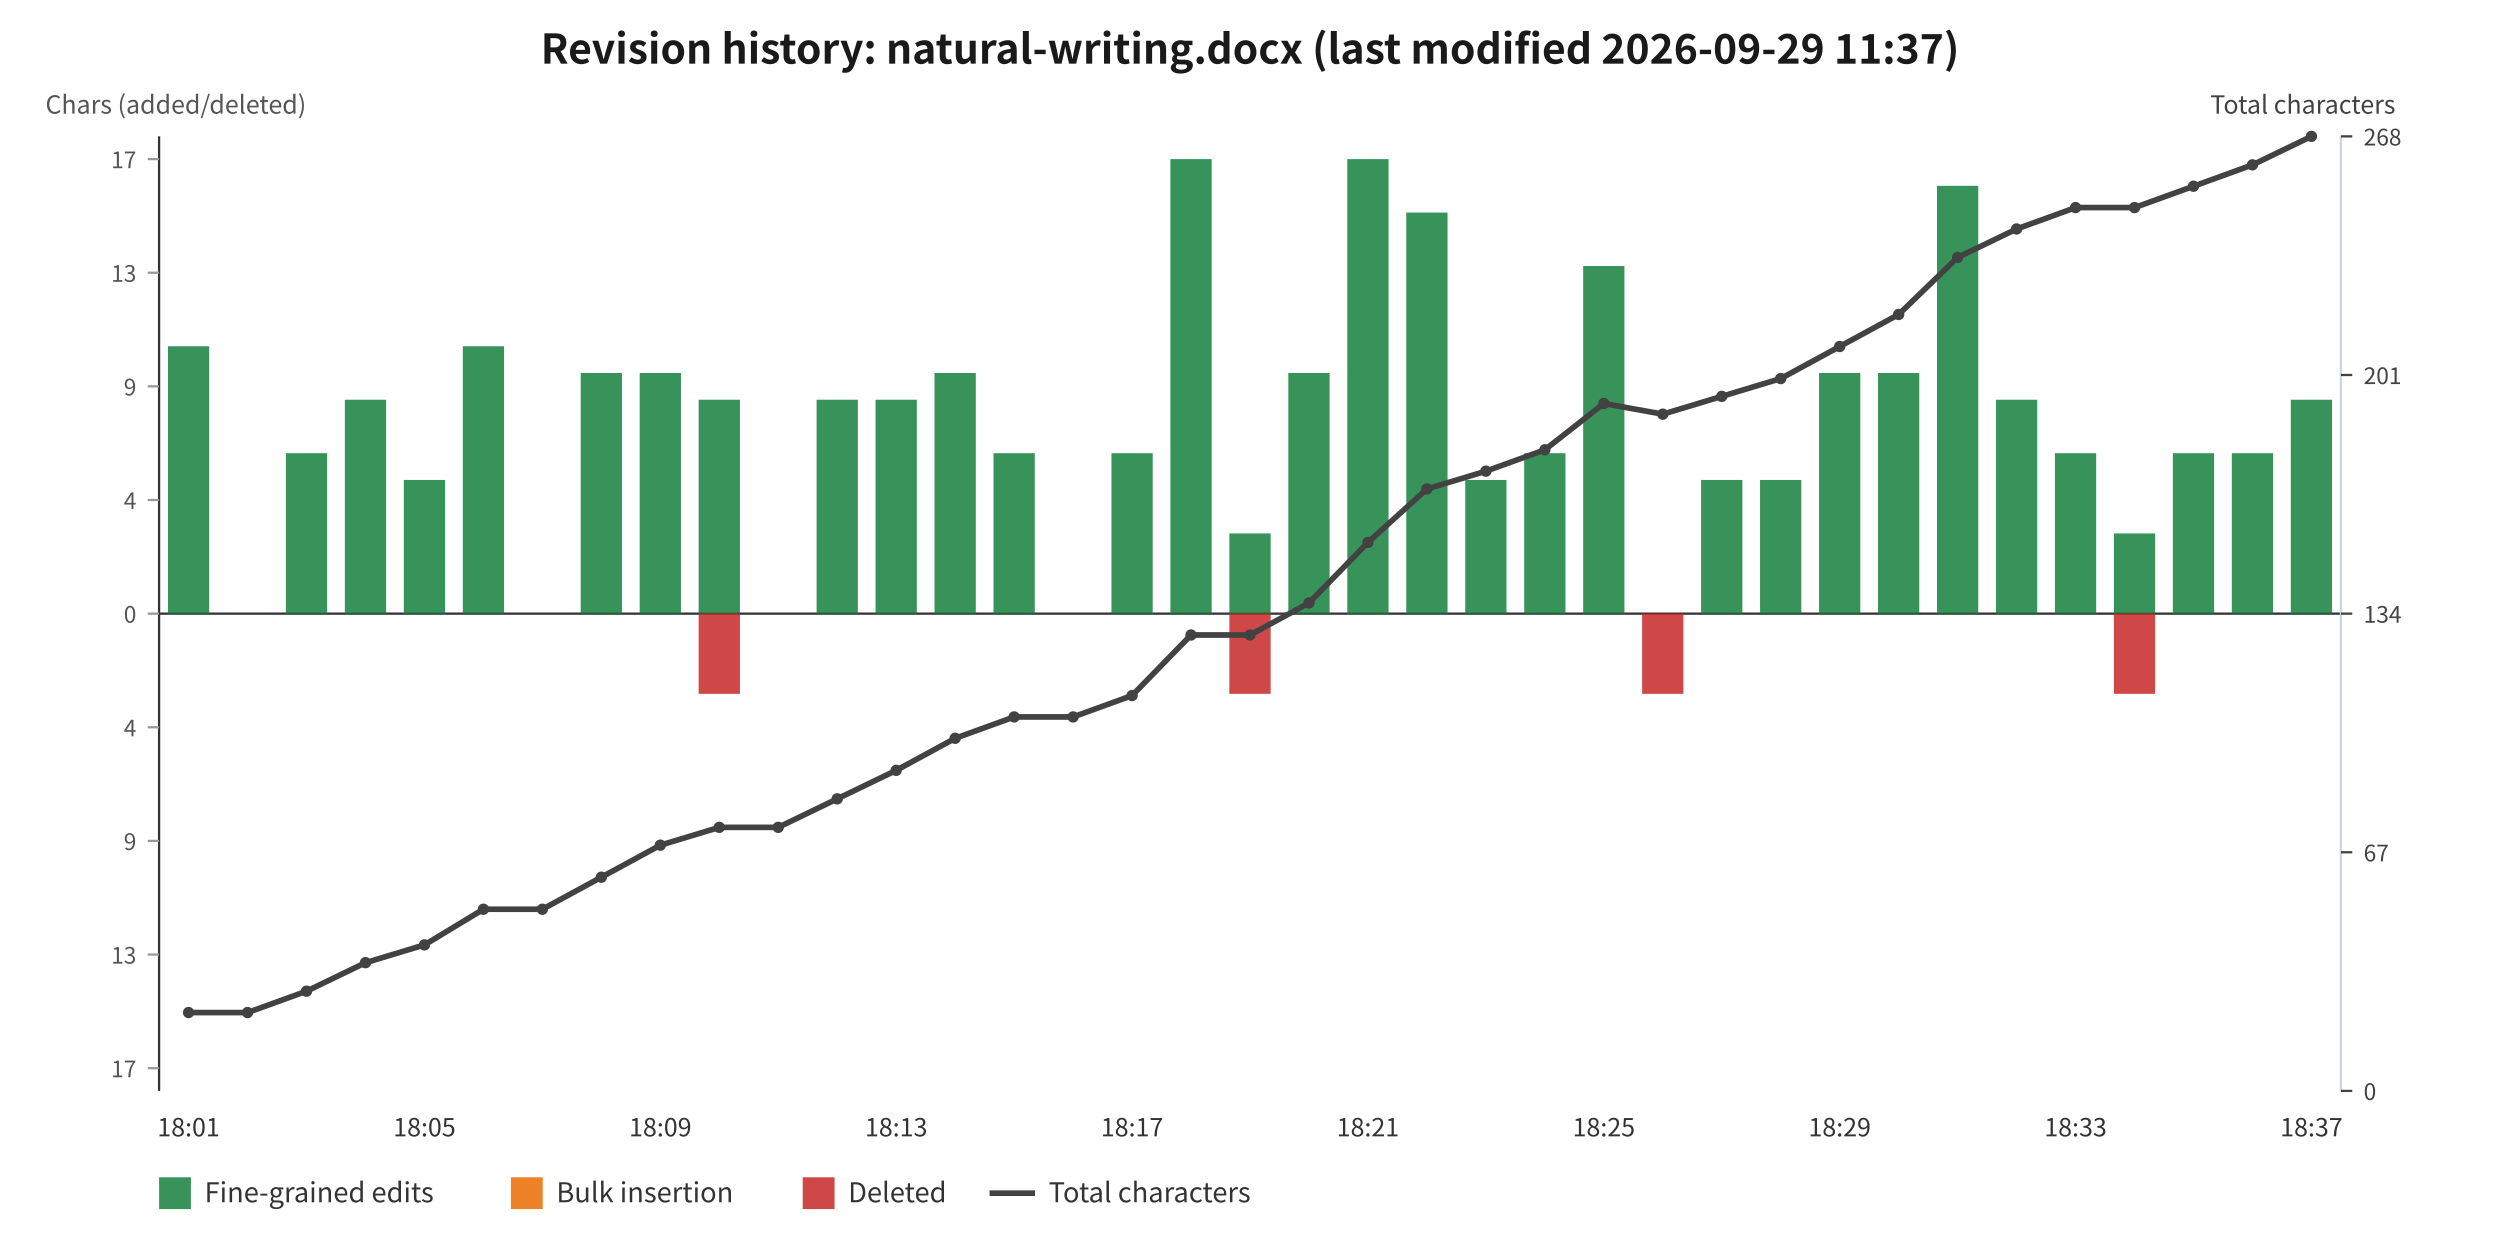
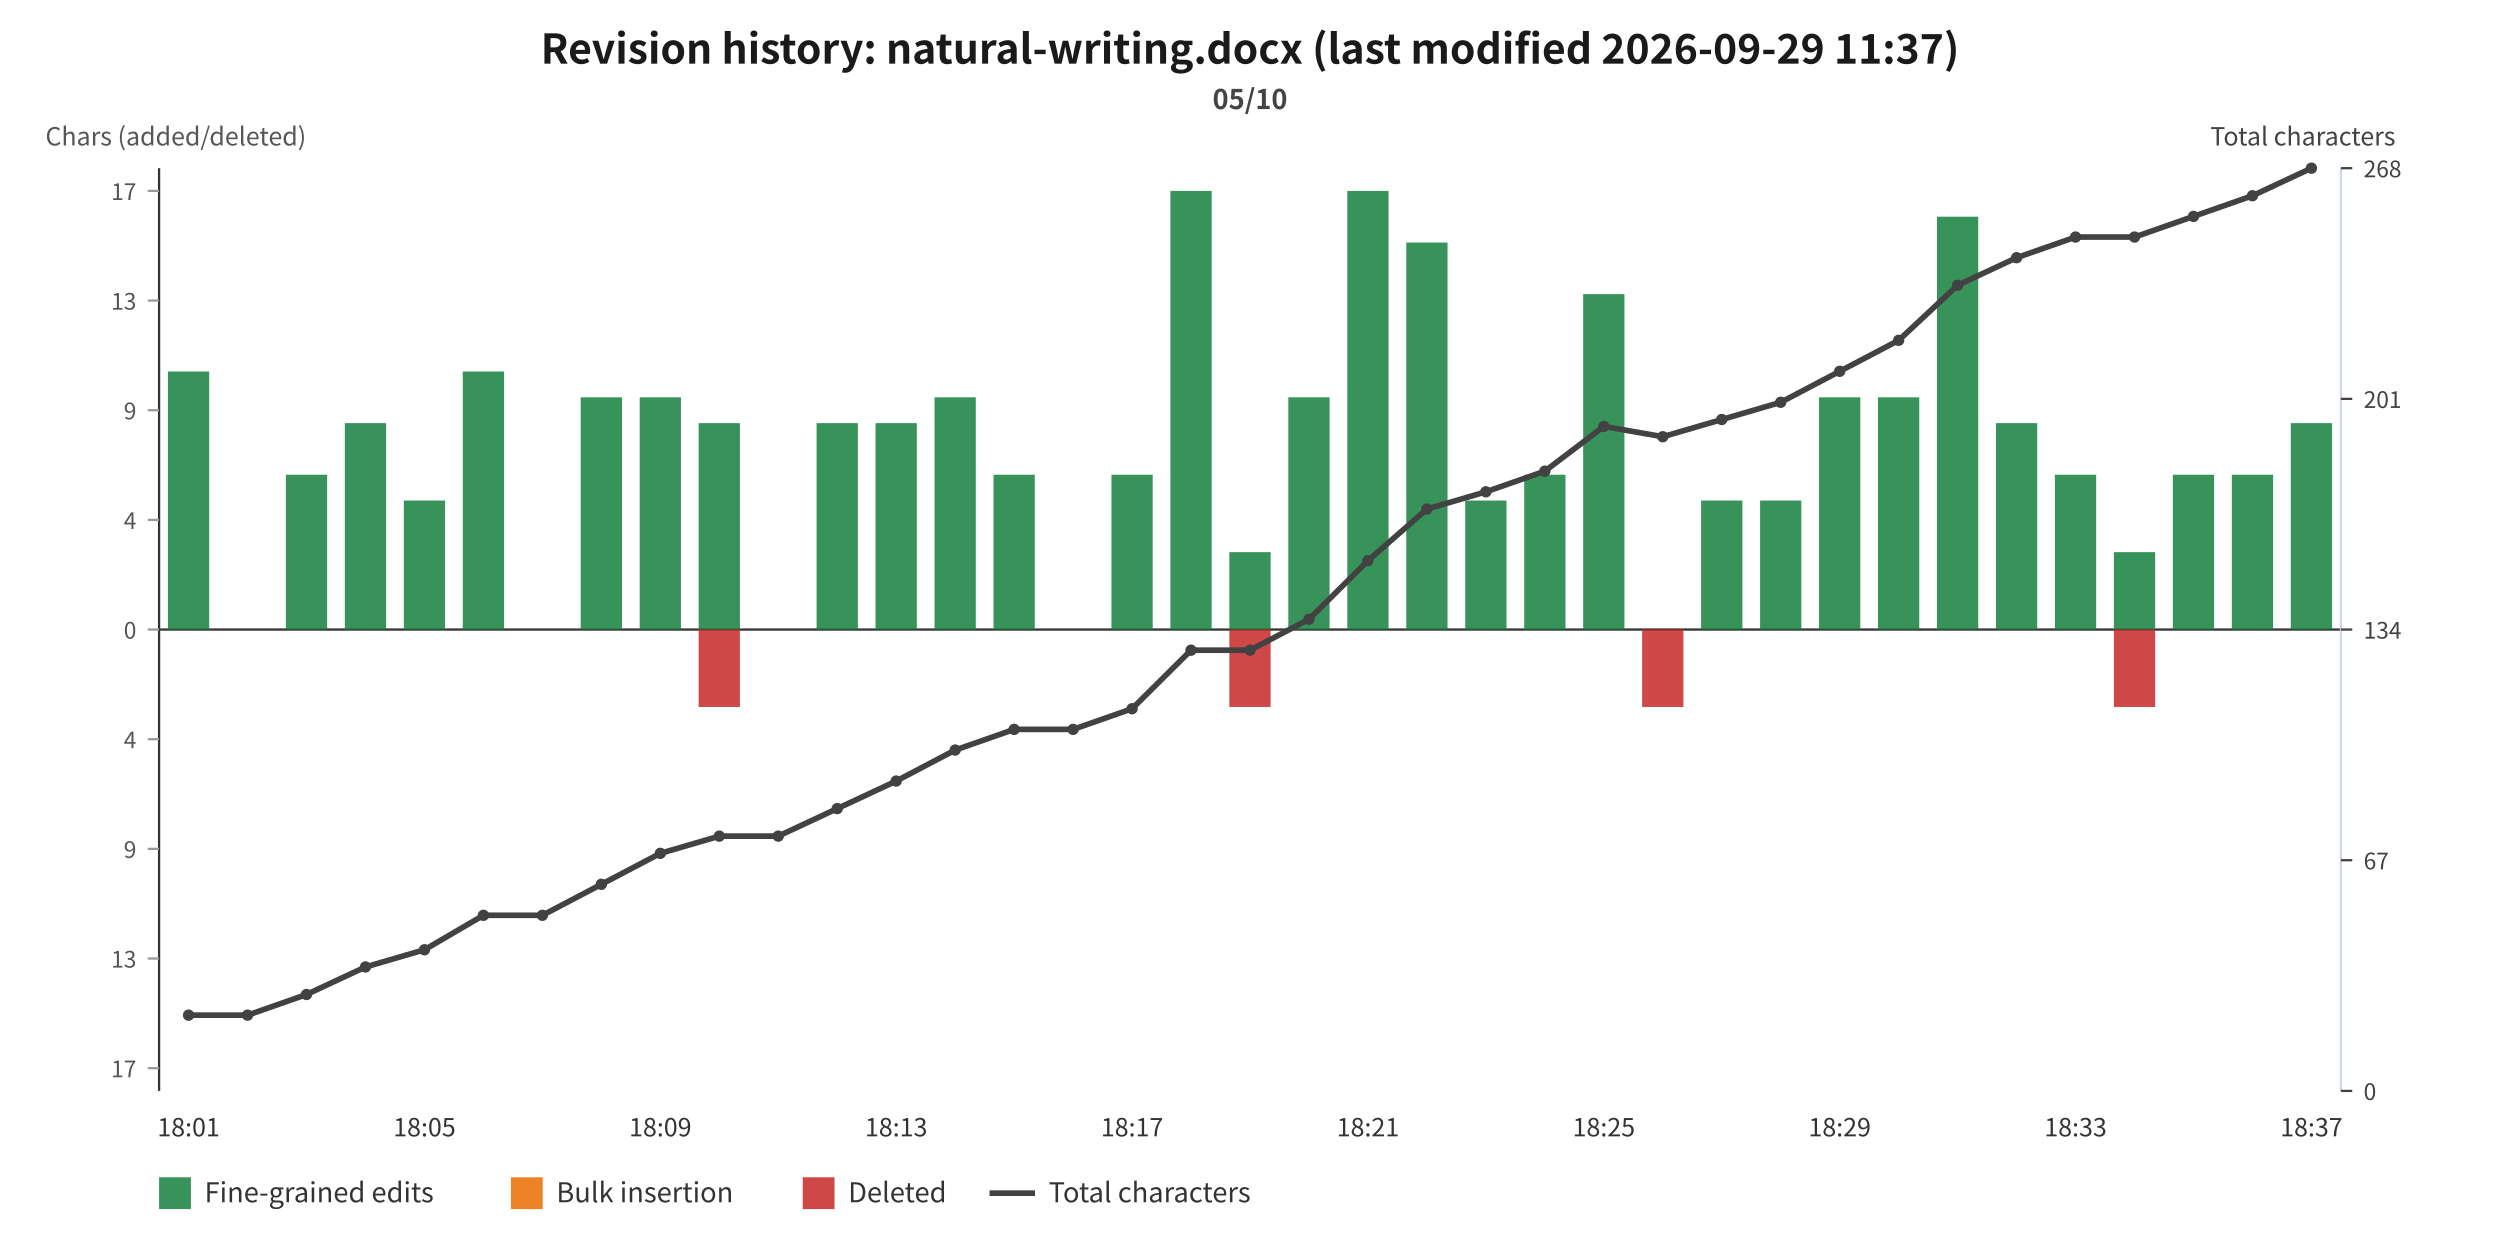
<svg xmlns="http://www.w3.org/2000/svg" width="1100" height="550" viewBox="0 0 1100 550" font-family="'Noto Sans CJK JP', 'Noto Sans JP', 'Yu Gothic', 'Hiragino Sans', Meiryo, 'MS PGothic', 'Helvetica Neue', Arial, sans-serif">
  <rect width="100%" height="100%" fill="#ffffff" />
  <text x="550" y="28" text-anchor="middle" font-size="18" font-weight="bold" fill="#1a1a1a">Revision history: natural-writing.docx (last modified 2026-09-29 11:37)</text>
-   <line x1="70" y1="270" x2="1030" y2="270" stroke="#333" stroke-width="1" />
-   <line x1="70" y1="60" x2="70" y2="480" stroke="#333" stroke-width="1" />
-   <line x1="1030" y1="60" x2="1030" y2="480" stroke="#ccd7e6" stroke-width="1" />
+   <line x1="70" y1="277" x2="1030" y2="277" stroke="#333" stroke-width="1" />
+   <line x1="70" y1="74" x2="70" y2="480" stroke="#333" stroke-width="1" />
+   <line x1="1030" y1="74" x2="1030" y2="480" stroke="#ccd7e6" stroke-width="1" />
  <line x1="65" y1="470.00" x2="70" y2="470.00" stroke="#999" />
  <text x="60" y="474.00" font-size="10" fill="#555" text-anchor="end">17</text>
-   <line x1="65" y1="420.00" x2="70" y2="420.00" stroke="#999" />
-   <text x="60" y="424.00" font-size="10" fill="#555" text-anchor="end">13</text>
-   <line x1="65" y1="370.00" x2="70" y2="370.00" stroke="#999" />
-   <text x="60" y="374.00" font-size="10" fill="#555" text-anchor="end">9</text>
-   <line x1="65" y1="320.00" x2="70" y2="320.00" stroke="#999" />
-   <text x="60" y="324.00" font-size="10" fill="#555" text-anchor="end">4</text>
-   <line x1="65" y1="270.00" x2="70" y2="270.00" stroke="#999" />
-   <text x="60" y="274.00" font-size="10" fill="#555" text-anchor="end">0</text>
-   <line x1="65" y1="220.00" x2="70" y2="220.00" stroke="#999" />
-   <text x="60" y="224.00" font-size="10" fill="#555" text-anchor="end">4</text>
-   <line x1="65" y1="170.00" x2="70" y2="170.00" stroke="#999" />
-   <text x="60" y="174.00" font-size="10" fill="#555" text-anchor="end">9</text>
-   <line x1="65" y1="120.00" x2="70" y2="120.00" stroke="#999" />
-   <text x="60" y="124.00" font-size="10" fill="#555" text-anchor="end">13</text>
-   <line x1="65" y1="70.00" x2="70" y2="70.00" stroke="#999" />
-   <text x="60" y="74.00" font-size="10" fill="#555" text-anchor="end">17</text>
+   <line x1="65" y1="421.75" x2="70" y2="421.75" stroke="#999" />
+   <text x="60" y="425.75" font-size="10" fill="#555" text-anchor="end">13</text>
+   <line x1="65" y1="373.50" x2="70" y2="373.50" stroke="#999" />
+   <text x="60" y="377.50" font-size="10" fill="#555" text-anchor="end">9</text>
+   <line x1="65" y1="325.25" x2="70" y2="325.25" stroke="#999" />
+   <text x="60" y="329.25" font-size="10" fill="#555" text-anchor="end">4</text>
+   <line x1="65" y1="277.00" x2="70" y2="277.00" stroke="#999" />
+   <text x="60" y="281.00" font-size="10" fill="#555" text-anchor="end">0</text>
+   <line x1="65" y1="228.75" x2="70" y2="228.75" stroke="#999" />
+   <text x="60" y="232.75" font-size="10" fill="#555" text-anchor="end">4</text>
+   <line x1="65" y1="180.50" x2="70" y2="180.50" stroke="#999" />
+   <text x="60" y="184.50" font-size="10" fill="#555" text-anchor="end">9</text>
+   <line x1="65" y1="132.25" x2="70" y2="132.25" stroke="#999" />
+   <text x="60" y="136.25" font-size="10" fill="#555" text-anchor="end">13</text>
+   <line x1="65" y1="84.00" x2="70" y2="84.00" stroke="#999" />
+   <text x="60" y="88.00" font-size="10" fill="#555" text-anchor="end">17</text>
  <line x1="1030.00" y1="480.00" x2="1035.00" y2="480.00" stroke="#424242" />
  <text x="1040.00" y="484.00" font-size="10" fill="#424242" text-anchor="start">0</text>
-   <line x1="1030.00" y1="375.00" x2="1035.00" y2="375.00" stroke="#424242" />
-   <text x="1040.00" y="379.00" font-size="10" fill="#424242" text-anchor="start">67</text>
-   <line x1="1030.00" y1="270.00" x2="1035.00" y2="270.00" stroke="#424242" />
-   <text x="1040.00" y="274.00" font-size="10" fill="#424242" text-anchor="start">134</text>
-   <line x1="1030.00" y1="165.00" x2="1035.00" y2="165.00" stroke="#424242" />
-   <text x="1040.00" y="169.00" font-size="10" fill="#424242" text-anchor="start">201</text>
-   <line x1="1030.00" y1="60.00" x2="1035.00" y2="60.00" stroke="#424242" />
-   <text x="1040.00" y="64.00" font-size="10" fill="#424242" text-anchor="start">268</text>
+   <line x1="1030.00" y1="378.50" x2="1035.00" y2="378.50" stroke="#424242" />
+   <text x="1040.00" y="382.50" font-size="10" fill="#424242" text-anchor="start">67</text>
+   <line x1="1030.00" y1="277.00" x2="1035.00" y2="277.00" stroke="#424242" />
+   <text x="1040.00" y="281.00" font-size="10" fill="#424242" text-anchor="start">134</text>
+   <line x1="1030.00" y1="175.50" x2="1035.00" y2="175.50" stroke="#424242" />
+   <text x="1040.00" y="179.50" font-size="10" fill="#424242" text-anchor="start">201</text>
+   <line x1="1030.00" y1="74.00" x2="1035.00" y2="74.00" stroke="#424242" />
+   <text x="1040.00" y="78.00" font-size="10" fill="#424242" text-anchor="start">268</text>
  <text x="82.97" y="500.00" font-size="11" fill="#333" text-anchor="middle">18:01</text>
  <text x="186.76" y="500.00" font-size="11" fill="#333" text-anchor="middle">18:05</text>
  <text x="290.54" y="500.00" font-size="11" fill="#333" text-anchor="middle">18:09</text>
  <text x="394.32" y="500.00" font-size="11" fill="#333" text-anchor="middle">18:13</text>
  <text x="498.11" y="500.00" font-size="11" fill="#333" text-anchor="middle">18:17</text>
  <text x="601.89" y="500.00" font-size="11" fill="#333" text-anchor="middle">18:21</text>
  <text x="705.68" y="500.00" font-size="11" fill="#333" text-anchor="middle">18:25</text>
  <text x="809.46" y="500.00" font-size="11" fill="#333" text-anchor="middle">18:29</text>
  <text x="913.24" y="500.00" font-size="11" fill="#333" text-anchor="middle">18:33</text>
  <text x="1017.03" y="500.00" font-size="11" fill="#333" text-anchor="middle">18:37</text>
  <g>
-     <rect x="73.89" y="152.35" width="18.16" height="117.65" fill="rgb(22,128,61)" fill-opacity="0.85" />
-     <rect x="125.78" y="199.41" width="18.16" height="70.59" fill="rgb(22,128,61)" fill-opacity="0.85" />
-     <rect x="151.73" y="175.88" width="18.16" height="94.12" fill="rgb(22,128,61)" fill-opacity="0.85" />
-     <rect x="177.68" y="211.18" width="18.16" height="58.82" fill="rgb(22,128,61)" fill-opacity="0.85" />
-     <rect x="203.62" y="152.35" width="18.16" height="117.65" fill="rgb(22,128,61)" fill-opacity="0.85" />
-     <rect x="255.51" y="164.12" width="18.16" height="105.88" fill="rgb(22,128,61)" fill-opacity="0.85" />
-     <rect x="281.46" y="164.12" width="18.16" height="105.88" fill="rgb(22,128,61)" fill-opacity="0.85" />
-     <rect x="307.41" y="175.88" width="18.16" height="94.12" fill="rgb(22,128,61)" fill-opacity="0.85" />
-     <rect x="307.41" y="270.00" width="18.16" height="35.29" fill="rgb(198,40,40)" fill-opacity="0.85" />
-     <rect x="359.30" y="175.88" width="18.16" height="94.12" fill="rgb(22,128,61)" fill-opacity="0.85" />
-     <rect x="385.24" y="175.88" width="18.16" height="94.12" fill="rgb(22,128,61)" fill-opacity="0.85" />
-     <rect x="411.19" y="164.12" width="18.16" height="105.88" fill="rgb(22,128,61)" fill-opacity="0.85" />
-     <rect x="437.14" y="199.41" width="18.16" height="70.59" fill="rgb(22,128,61)" fill-opacity="0.85" />
-     <rect x="489.03" y="199.41" width="18.16" height="70.59" fill="rgb(22,128,61)" fill-opacity="0.85" />
-     <rect x="514.97" y="70.00" width="18.16" height="200.00" fill="rgb(22,128,61)" fill-opacity="0.85" />
-     <rect x="540.92" y="234.71" width="18.16" height="35.29" fill="rgb(22,128,61)" fill-opacity="0.85" />
-     <rect x="540.92" y="270.00" width="18.16" height="35.29" fill="rgb(198,40,40)" fill-opacity="0.85" />
-     <rect x="566.86" y="164.12" width="18.16" height="105.88" fill="rgb(22,128,61)" fill-opacity="0.85" />
-     <rect x="592.81" y="70.00" width="18.16" height="200.00" fill="rgb(22,128,61)" fill-opacity="0.85" />
-     <rect x="618.76" y="93.53" width="18.16" height="176.47" fill="rgb(22,128,61)" fill-opacity="0.85" />
-     <rect x="644.70" y="211.18" width="18.16" height="58.82" fill="rgb(22,128,61)" fill-opacity="0.85" />
-     <rect x="670.65" y="199.41" width="18.16" height="70.59" fill="rgb(22,128,61)" fill-opacity="0.85" />
-     <rect x="696.59" y="117.06" width="18.16" height="152.94" fill="rgb(22,128,61)" fill-opacity="0.85" />
-     <rect x="722.54" y="270.00" width="18.16" height="35.29" fill="rgb(198,40,40)" fill-opacity="0.85" />
-     <rect x="748.49" y="211.18" width="18.16" height="58.82" fill="rgb(22,128,61)" fill-opacity="0.85" />
-     <rect x="774.43" y="211.18" width="18.16" height="58.82" fill="rgb(22,128,61)" fill-opacity="0.85" />
-     <rect x="800.38" y="164.12" width="18.16" height="105.88" fill="rgb(22,128,61)" fill-opacity="0.85" />
-     <rect x="826.32" y="164.12" width="18.16" height="105.88" fill="rgb(22,128,61)" fill-opacity="0.85" />
-     <rect x="852.27" y="81.76" width="18.16" height="188.24" fill="rgb(22,128,61)" fill-opacity="0.85" />
-     <rect x="878.22" y="175.88" width="18.16" height="94.12" fill="rgb(22,128,61)" fill-opacity="0.85" />
-     <rect x="904.16" y="199.41" width="18.16" height="70.59" fill="rgb(22,128,61)" fill-opacity="0.85" />
-     <rect x="930.11" y="234.71" width="18.16" height="35.29" fill="rgb(22,128,61)" fill-opacity="0.85" />
-     <rect x="930.11" y="270.00" width="18.16" height="35.29" fill="rgb(198,40,40)" fill-opacity="0.85" />
-     <rect x="956.05" y="199.41" width="18.16" height="70.59" fill="rgb(22,128,61)" fill-opacity="0.85" />
-     <rect x="982.00" y="199.41" width="18.16" height="70.59" fill="rgb(22,128,61)" fill-opacity="0.85" />
-     <rect x="1007.95" y="175.88" width="18.16" height="94.12" fill="rgb(22,128,61)" fill-opacity="0.85" />
+     <rect x="73.89" y="163.47" width="18.16" height="113.53" fill="rgb(22,128,61)" fill-opacity="0.85" />
+     <rect x="125.78" y="208.88" width="18.16" height="68.12" fill="rgb(22,128,61)" fill-opacity="0.85" />
+     <rect x="151.73" y="186.18" width="18.16" height="90.82" fill="rgb(22,128,61)" fill-opacity="0.85" />
+     <rect x="177.68" y="220.24" width="18.16" height="56.76" fill="rgb(22,128,61)" fill-opacity="0.85" />
+     <rect x="203.62" y="163.47" width="18.16" height="113.53" fill="rgb(22,128,61)" fill-opacity="0.85" />
+     <rect x="255.51" y="174.82" width="18.16" height="102.18" fill="rgb(22,128,61)" fill-opacity="0.85" />
+     <rect x="281.46" y="174.82" width="18.16" height="102.18" fill="rgb(22,128,61)" fill-opacity="0.85" />
+     <rect x="307.41" y="186.18" width="18.16" height="90.82" fill="rgb(22,128,61)" fill-opacity="0.85" />
+     <rect x="307.41" y="277.00" width="18.16" height="34.06" fill="rgb(198,40,40)" fill-opacity="0.85" />
+     <rect x="359.30" y="186.18" width="18.16" height="90.82" fill="rgb(22,128,61)" fill-opacity="0.85" />
+     <rect x="385.24" y="186.18" width="18.16" height="90.82" fill="rgb(22,128,61)" fill-opacity="0.85" />
+     <rect x="411.19" y="174.82" width="18.16" height="102.18" fill="rgb(22,128,61)" fill-opacity="0.85" />
+     <rect x="437.14" y="208.88" width="18.16" height="68.12" fill="rgb(22,128,61)" fill-opacity="0.85" />
+     <rect x="489.03" y="208.88" width="18.16" height="68.12" fill="rgb(22,128,61)" fill-opacity="0.85" />
+     <rect x="514.97" y="84.00" width="18.16" height="193.00" fill="rgb(22,128,61)" fill-opacity="0.85" />
+     <rect x="540.92" y="242.94" width="18.16" height="34.06" fill="rgb(22,128,61)" fill-opacity="0.85" />
+     <rect x="540.92" y="277.00" width="18.16" height="34.06" fill="rgb(198,40,40)" fill-opacity="0.85" />
+     <rect x="566.86" y="174.82" width="18.16" height="102.18" fill="rgb(22,128,61)" fill-opacity="0.85" />
+     <rect x="592.81" y="84.00" width="18.16" height="193.00" fill="rgb(22,128,61)" fill-opacity="0.85" />
+     <rect x="618.76" y="106.71" width="18.16" height="170.29" fill="rgb(22,128,61)" fill-opacity="0.85" />
+     <rect x="644.70" y="220.24" width="18.16" height="56.76" fill="rgb(22,128,61)" fill-opacity="0.85" />
+     <rect x="670.65" y="208.88" width="18.16" height="68.12" fill="rgb(22,128,61)" fill-opacity="0.85" />
+     <rect x="696.59" y="129.41" width="18.16" height="147.59" fill="rgb(22,128,61)" fill-opacity="0.85" />
+     <rect x="722.54" y="277.00" width="18.16" height="34.06" fill="rgb(198,40,40)" fill-opacity="0.85" />
+     <rect x="748.49" y="220.24" width="18.16" height="56.76" fill="rgb(22,128,61)" fill-opacity="0.85" />
+     <rect x="774.43" y="220.24" width="18.16" height="56.76" fill="rgb(22,128,61)" fill-opacity="0.85" />
+     <rect x="800.38" y="174.82" width="18.16" height="102.18" fill="rgb(22,128,61)" fill-opacity="0.85" />
+     <rect x="826.32" y="174.82" width="18.16" height="102.18" fill="rgb(22,128,61)" fill-opacity="0.85" />
+     <rect x="852.27" y="95.35" width="18.16" height="181.65" fill="rgb(22,128,61)" fill-opacity="0.85" />
+     <rect x="878.22" y="186.18" width="18.16" height="90.82" fill="rgb(22,128,61)" fill-opacity="0.85" />
+     <rect x="904.16" y="208.88" width="18.16" height="68.12" fill="rgb(22,128,61)" fill-opacity="0.85" />
+     <rect x="930.11" y="242.94" width="18.16" height="34.06" fill="rgb(22,128,61)" fill-opacity="0.85" />
+     <rect x="930.11" y="277.00" width="18.16" height="34.06" fill="rgb(198,40,40)" fill-opacity="0.85" />
+     <rect x="956.05" y="208.88" width="18.16" height="68.12" fill="rgb(22,128,61)" fill-opacity="0.85" />
+     <rect x="982.00" y="208.88" width="18.16" height="68.12" fill="rgb(22,128,61)" fill-opacity="0.85" />
+     <rect x="1007.95" y="186.18" width="18.16" height="90.82" fill="rgb(22,128,61)" fill-opacity="0.85" />
  </g>
-   <polyline points="82.97,445.52 108.92,445.52 134.86,436.12 160.81,423.58 186.76,415.75 212.70,400.07 238.65,400.07 264.59,385.97 290.54,371.87 316.49,364.03 342.43,364.03 368.38,351.49 394.32,338.96 420.27,324.85 446.22,315.45 472.16,315.45 498.11,306.04 524.05,279.40 550.00,279.40 575.95,265.30 601.89,238.66 627.84,215.15 653.78,207.31 679.73,197.91 705.68,177.54 731.62,182.24 757.57,174.40 783.51,166.57 809.46,152.46 835.41,138.36 861.35,113.28 887.30,100.75 913.24,91.34 939.19,91.34 965.14,81.94 991.08,72.54 1017.03,60.00" fill="none" stroke="#424242" stroke-width="2.5" />
+   <polyline points="82.97,446.67 108.92,446.67 134.86,437.58 160.81,425.46 186.76,417.89 212.70,402.74 238.65,402.74 264.59,389.10 290.54,375.47 316.49,367.90 342.43,367.90 368.38,355.78 394.32,343.66 420.27,330.02 446.22,320.93 472.16,320.93 498.11,311.84 524.05,286.09 550.00,286.09 575.95,272.46 601.89,246.70 627.84,223.98 653.78,216.40 679.73,207.31 705.68,187.62 731.62,192.16 757.57,184.59 783.51,177.01 809.46,163.38 835.41,149.75 861.35,125.51 887.30,113.39 913.24,104.30 939.19,104.30 965.14,95.21 991.08,86.12 1017.03,74.00" fill="none" stroke="#424242" stroke-width="2.5" />
  <g fill="#424242">
-     <circle cx="82.97" cy="445.52" r="2.5" />
-     <circle cx="108.92" cy="445.52" r="2.5" />
-     <circle cx="134.86" cy="436.12" r="2.5" />
-     <circle cx="160.81" cy="423.58" r="2.5" />
-     <circle cx="186.76" cy="415.75" r="2.5" />
-     <circle cx="212.70" cy="400.07" r="2.5" />
-     <circle cx="238.65" cy="400.07" r="2.5" />
-     <circle cx="264.59" cy="385.97" r="2.5" />
-     <circle cx="290.54" cy="371.87" r="2.5" />
-     <circle cx="316.49" cy="364.03" r="2.5" />
-     <circle cx="342.43" cy="364.03" r="2.5" />
-     <circle cx="368.38" cy="351.49" r="2.5" />
-     <circle cx="394.32" cy="338.96" r="2.5" />
-     <circle cx="420.27" cy="324.85" r="2.5" />
-     <circle cx="446.22" cy="315.45" r="2.5" />
-     <circle cx="472.16" cy="315.45" r="2.5" />
-     <circle cx="498.11" cy="306.04" r="2.5" />
-     <circle cx="524.05" cy="279.40" r="2.5" />
-     <circle cx="550.00" cy="279.40" r="2.5" />
-     <circle cx="575.95" cy="265.30" r="2.5" />
-     <circle cx="601.89" cy="238.66" r="2.5" />
-     <circle cx="627.84" cy="215.15" r="2.5" />
-     <circle cx="653.78" cy="207.31" r="2.5" />
-     <circle cx="679.73" cy="197.91" r="2.5" />
-     <circle cx="705.68" cy="177.54" r="2.5" />
-     <circle cx="731.62" cy="182.24" r="2.5" />
-     <circle cx="757.57" cy="174.40" r="2.5" />
-     <circle cx="783.51" cy="166.57" r="2.5" />
-     <circle cx="809.46" cy="152.46" r="2.5" />
-     <circle cx="835.41" cy="138.36" r="2.5" />
-     <circle cx="861.35" cy="113.28" r="2.5" />
-     <circle cx="887.30" cy="100.75" r="2.5" />
-     <circle cx="913.24" cy="91.34" r="2.5" />
-     <circle cx="939.19" cy="91.34" r="2.5" />
-     <circle cx="965.14" cy="81.94" r="2.5" />
-     <circle cx="991.08" cy="72.54" r="2.5" />
-     <circle cx="1017.03" cy="60.00" r="2.5" />
+     <circle cx="82.97" cy="446.67" r="2.5" />
+     <circle cx="108.92" cy="446.67" r="2.5" />
+     <circle cx="134.86" cy="437.58" r="2.5" />
+     <circle cx="160.81" cy="425.46" r="2.5" />
+     <circle cx="186.76" cy="417.89" r="2.5" />
+     <circle cx="212.70" cy="402.74" r="2.5" />
+     <circle cx="238.65" cy="402.74" r="2.5" />
+     <circle cx="264.59" cy="389.10" r="2.5" />
+     <circle cx="290.54" cy="375.47" r="2.5" />
+     <circle cx="316.49" cy="367.90" r="2.5" />
+     <circle cx="342.43" cy="367.90" r="2.5" />
+     <circle cx="368.38" cy="355.78" r="2.5" />
+     <circle cx="394.32" cy="343.66" r="2.5" />
+     <circle cx="420.27" cy="330.02" r="2.5" />
+     <circle cx="446.22" cy="320.93" r="2.5" />
+     <circle cx="472.16" cy="320.93" r="2.5" />
+     <circle cx="498.11" cy="311.84" r="2.5" />
+     <circle cx="524.05" cy="286.09" r="2.5" />
+     <circle cx="550.00" cy="286.09" r="2.5" />
+     <circle cx="575.95" cy="272.46" r="2.5" />
+     <circle cx="601.89" cy="246.70" r="2.5" />
+     <circle cx="627.84" cy="223.98" r="2.5" />
+     <circle cx="653.78" cy="216.40" r="2.5" />
+     <circle cx="679.73" cy="207.31" r="2.5" />
+     <circle cx="705.68" cy="187.62" r="2.5" />
+     <circle cx="731.62" cy="192.16" r="2.5" />
+     <circle cx="757.57" cy="184.59" r="2.5" />
+     <circle cx="783.51" cy="177.01" r="2.5" />
+     <circle cx="809.46" cy="163.38" r="2.5" />
+     <circle cx="835.41" cy="149.75" r="2.5" />
+     <circle cx="861.35" cy="125.51" r="2.5" />
+     <circle cx="887.30" cy="113.39" r="2.5" />
+     <circle cx="913.24" cy="104.30" r="2.5" />
+     <circle cx="939.19" cy="104.30" r="2.5" />
+     <circle cx="965.14" cy="95.21" r="2.5" />
+     <circle cx="991.08" cy="86.12" r="2.5" />
+     <circle cx="1017.03" cy="74.00" r="2.5" />
  </g>
-   <text x="20" y="50" font-size="11" fill="#555">Chars (added/deleted)</text>
-   <text x="1054" y="50" font-size="11" fill="#424242" text-anchor="end">Total characters</text>
+   <text x="20" y="64" font-size="11" fill="#555">Chars (added/deleted)</text>
+   <text x="1054" y="64" font-size="11" fill="#424242" text-anchor="end">Total characters</text>
+   <text x="550.00" y="48" text-anchor="middle" font-size="12" font-weight="bold" fill="#444">05/10</text>
  <g transform="translate(70, 528)">
    <rect x="0" y="-10" width="14" height="14" fill="rgb(22,128,61)" fill-opacity="0.85" />
    <text x="20" y="1" font-size="12" fill="#333">Fine-grained edits</text>
    <rect x="154.8" y="-10" width="14" height="14" fill="rgb(234,108,0)" fill-opacity="0.85" />
    <text x="174.8" y="1" font-size="12" fill="#333">Bulk insertion</text>
    <rect x="283.2" y="-10" width="14" height="14" fill="rgb(198,40,40)" fill-opacity="0.85" />
    <text x="303.2" y="1" font-size="12" fill="#333">Deleted</text>
    <line x1="365.4" y1="-3" x2="385.4" y2="-3" stroke="#424242" stroke-width="2.5" />
    <text x="391.4" y="1" font-size="12" fill="#333">Total characters</text>
  </g>
</svg>
